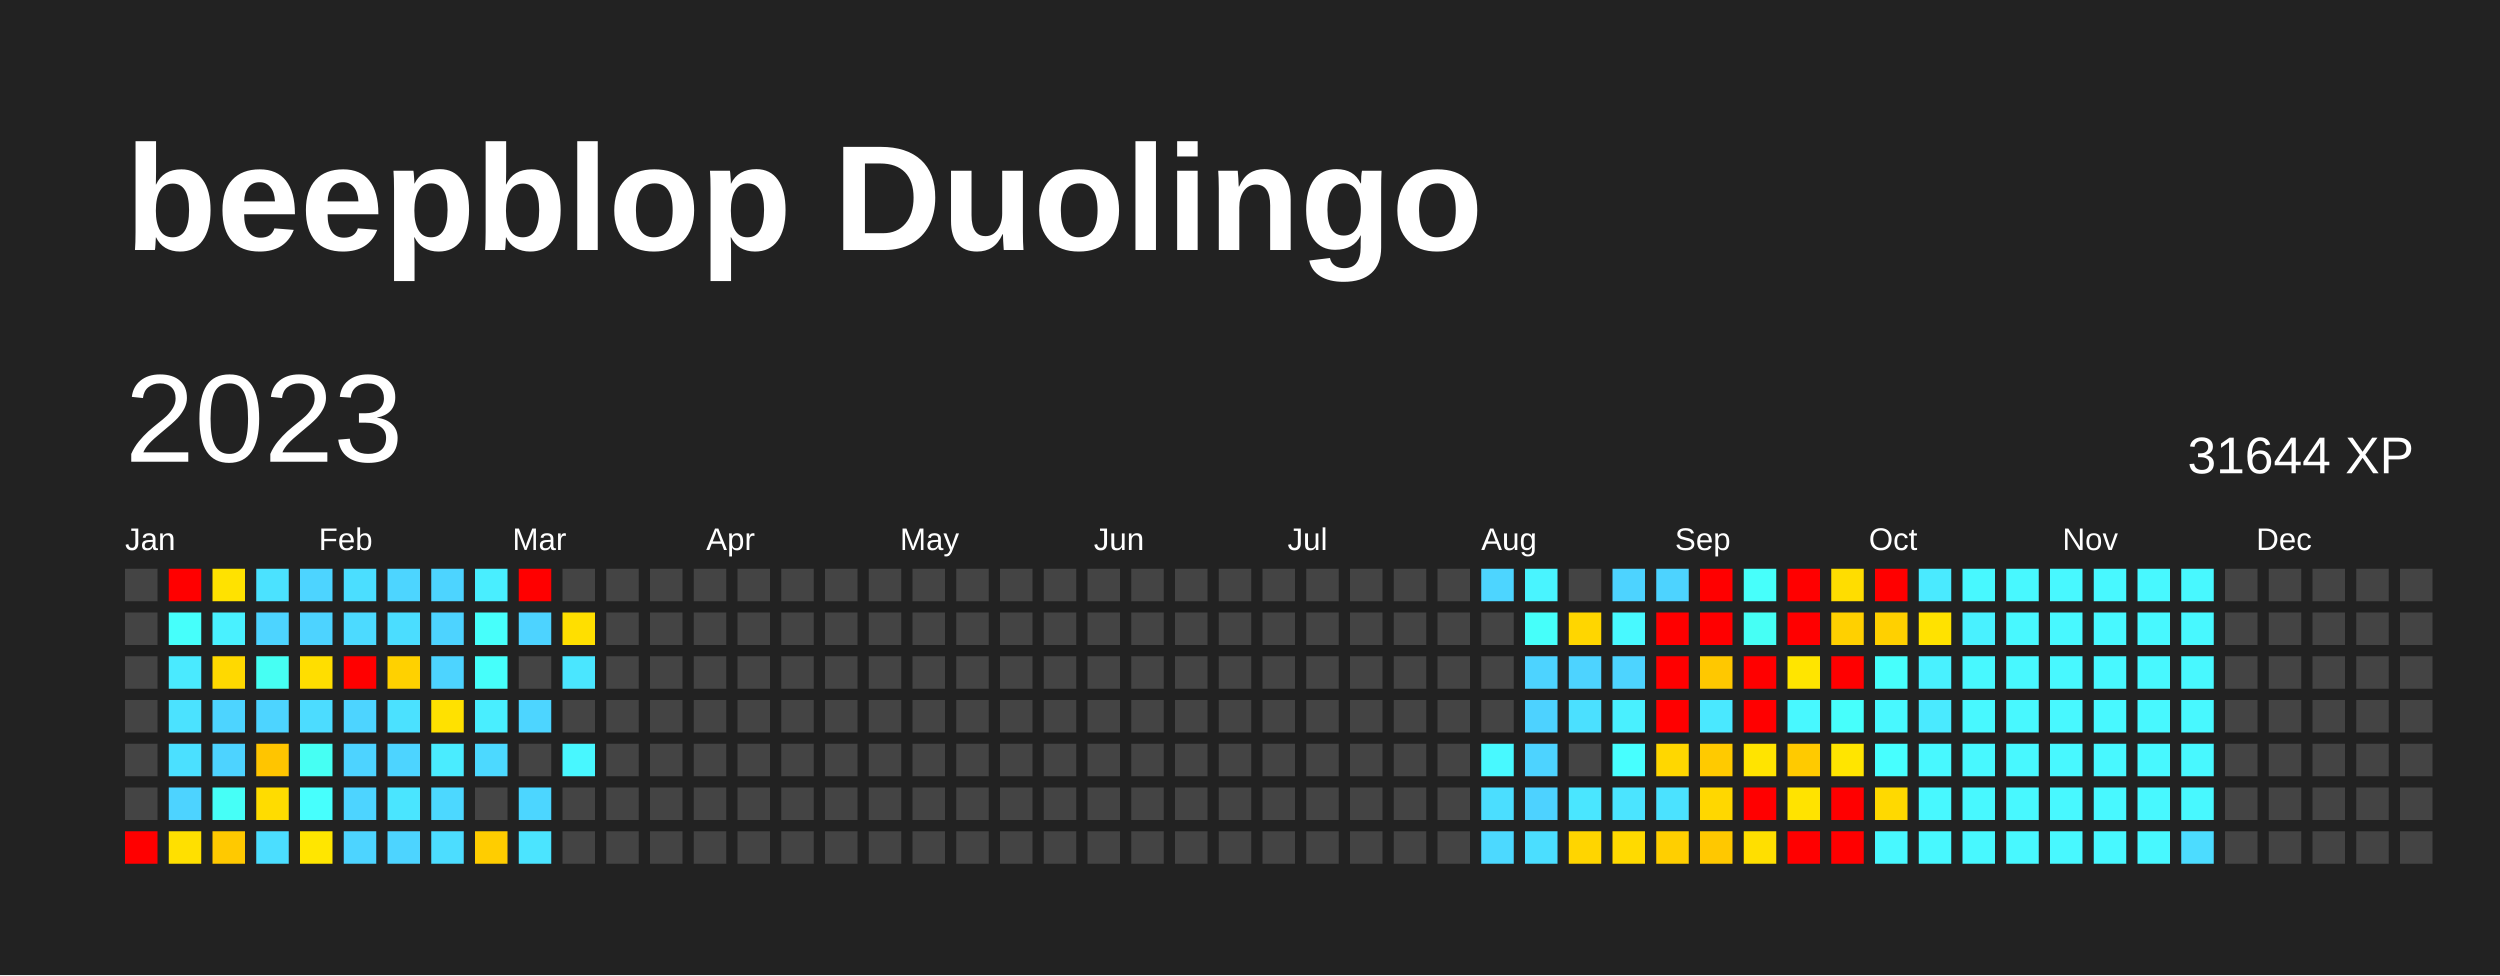
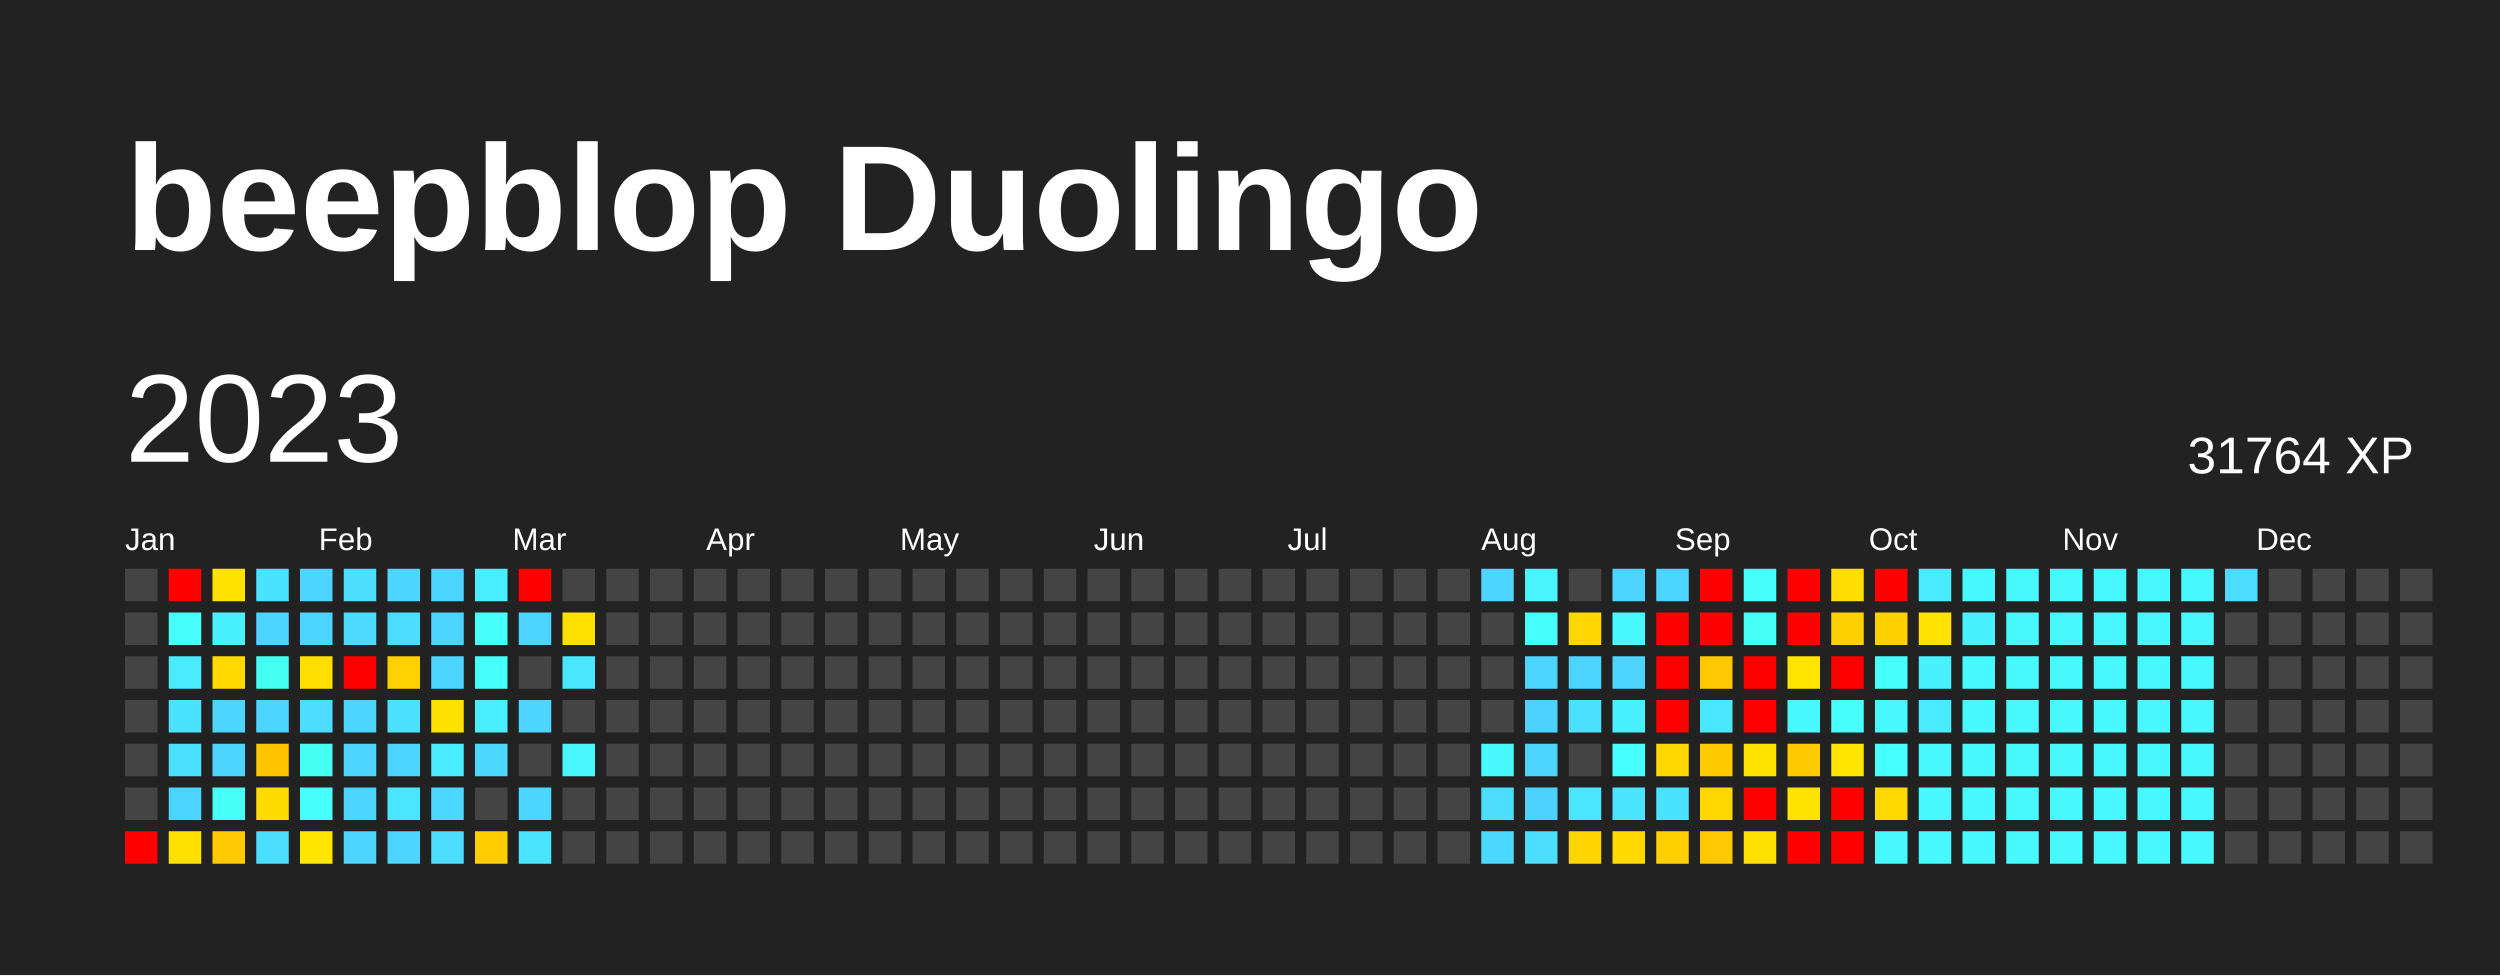
<svg xmlns="http://www.w3.org/2000/svg" baseProfile="full" height="78mm" version="1.1" viewBox="0,0,200,78" width="200mm">
  <defs />
  <rect fill="#222222" height="78" width="200" x="0" y="0" />
  <text fill="#FFFFFF" style="font-size:12px; font-family:Arial; font-weight:bold;" x="10" y="20">beepblop Duolingo</text>
  <text dominant-baseline="hanging" fill="#FFFFFF" style="font-size:10.0px; font-family:Arial;" x="10" y="30">2023</text>
-   <text dominant-baseline="hanging" fill="#FFFFFF" style="font-size:4.125px; font-family:Arial;" x="175" y="35">31644 XP</text>
+   <text dominant-baseline="hanging" fill="#FFFFFF" style="font-size:4.125px; font-family:Arial;" x="175" y="35">31764 XP</text>
  <text fill="#FFFFFF" style="font-size:2.5px; font-family:Arial" x="10.0" y="44">Jan</text>
  <text fill="#FFFFFF" style="font-size:2.5px; font-family:Arial" x="25.5" y="44">Feb</text>
  <text fill="#FFFFFF" style="font-size:2.5px; font-family:Arial" x="41.0" y="44">Mar</text>
  <text fill="#FFFFFF" style="font-size:2.5px; font-family:Arial" x="56.5" y="44">Apr</text>
  <text fill="#FFFFFF" style="font-size:2.5px; font-family:Arial" x="72.0" y="44">May</text>
  <text fill="#FFFFFF" style="font-size:2.5px; font-family:Arial" x="87.5" y="44">Jun</text>
  <text fill="#FFFFFF" style="font-size:2.5px; font-family:Arial" x="103.0" y="44">Jul</text>
  <text fill="#FFFFFF" style="font-size:2.5px; font-family:Arial" x="118.5" y="44">Aug</text>
  <text fill="#FFFFFF" style="font-size:2.5px; font-family:Arial" x="134.0" y="44">Sep</text>
  <text fill="#FFFFFF" style="font-size:2.5px; font-family:Arial" x="149.5" y="44">Oct</text>
  <text fill="#FFFFFF" style="font-size:2.5px; font-family:Arial" x="165.0" y="44">Nov</text>
  <text fill="#FFFFFF" style="font-size:2.5px; font-family:Arial" x="180.5" y="44">Dec</text>
  <rect fill="#444444" height="2.6" width="2.6" x="10.0" y="45.5" />
  <rect fill="#444444" height="2.6" width="2.6" x="10.0" y="49.0" />
  <rect fill="#444444" height="2.6" width="2.6" x="10.0" y="52.5" />
  <rect fill="#444444" height="2.6" width="2.6" x="10.0" y="56.0" />
  <rect fill="#444444" height="2.6" width="2.6" x="10.0" y="59.5" />
  <rect fill="#444444" height="2.6" width="2.6" x="10.0" y="63.0" />
  <rect fill="red" height="2.6" width="2.6" x="10.0" y="66.5" />
  <rect fill="red" height="2.6" width="2.6" x="13.5" y="45.5" />
  <rect fill="#46fffb" height="2.6" width="2.6" x="13.5" y="49.0" />
  <rect fill="#4aeaff" height="2.6" width="2.6" x="13.5" y="52.5" />
  <rect fill="#4be2ff" height="2.6" width="2.6" x="13.5" y="56.0" />
  <rect fill="#4be0ff" height="2.6" width="2.6" x="13.5" y="59.5" />
  <rect fill="#4dd3ff" height="2.6" width="2.6" x="13.5" y="63.0" />
  <rect fill="#ffe000" height="2.6" width="2.6" x="13.5" y="66.5" />
  <rect fill="#ffe200" height="2.6" width="2.6" x="17.0" y="45.5" />
  <rect fill="#49f1ff" height="2.6" width="2.6" x="17.0" y="49.0" />
  <rect fill="#ffd900" height="2.6" width="2.6" x="17.0" y="52.5" />
  <rect fill="#4dd4ff" height="2.6" width="2.6" x="17.0" y="56.0" />
  <rect fill="#4dd3ff" height="2.6" width="2.6" x="17.0" y="59.5" />
  <rect fill="#46fff7" height="2.6" width="2.6" x="17.0" y="63.0" />
  <rect fill="#ffc900" height="2.6" width="2.6" x="17.0" y="66.5" />
  <rect fill="#4be2ff" height="2.6" width="2.6" x="20.5" y="45.5" />
  <rect fill="#4dd4ff" height="2.6" width="2.6" x="20.5" y="49.0" />
  <rect fill="#46fff3" height="2.6" width="2.6" x="20.5" y="52.5" />
  <rect fill="#4dd4ff" height="2.6" width="2.6" x="20.5" y="56.0" />
  <rect fill="#ffc500" height="2.6" width="2.6" x="20.5" y="59.5" />
  <rect fill="#ffdc00" height="2.6" width="2.6" x="20.5" y="63.0" />
  <rect fill="#4bdeff" height="2.6" width="2.6" x="20.5" y="66.5" />
  <rect fill="#4dd4ff" height="2.6" width="2.6" x="24.0" y="45.5" />
  <rect fill="#4dd3ff" height="2.6" width="2.6" x="24.0" y="49.0" />
  <rect fill="#ffde00" height="2.6" width="2.6" x="24.0" y="52.5" />
  <rect fill="#4cdcff" height="2.6" width="2.6" x="24.0" y="56.0" />
  <rect fill="#46fff3" height="2.6" width="2.6" x="24.0" y="59.5" />
  <rect fill="#47fffd" height="2.6" width="2.6" x="24.0" y="63.0" />
  <rect fill="#ffe600" height="2.6" width="2.6" x="24.0" y="66.5" />
  <rect fill="#4bdeff" height="2.6" width="2.6" x="27.5" y="45.5" />
  <rect fill="#4cdaff" height="2.6" width="2.6" x="27.5" y="49.0" />
  <rect fill="red" height="2.6" width="2.6" x="27.5" y="52.5" />
  <rect fill="#4dd4ff" height="2.6" width="2.6" x="27.5" y="56.0" />
  <rect fill="#4dd3ff" height="2.6" width="2.6" x="27.5" y="59.5" />
  <rect fill="#4dd4ff" height="2.6" width="2.6" x="27.5" y="63.0" />
  <rect fill="#4dd4ff" height="2.6" width="2.6" x="27.5" y="66.5" />
  <rect fill="#4dd5ff" height="2.6" width="2.6" x="31.0" y="45.5" />
  <rect fill="#4bddff" height="2.6" width="2.6" x="31.0" y="49.0" />
  <rect fill="#ffd100" height="2.6" width="2.6" x="31.0" y="52.5" />
  <rect fill="#4be1ff" height="2.6" width="2.6" x="31.0" y="56.0" />
  <rect fill="#4dd4ff" height="2.6" width="2.6" x="31.0" y="59.5" />
  <rect fill="#4ae5ff" height="2.6" width="2.6" x="31.0" y="63.0" />
  <rect fill="#4dd4ff" height="2.6" width="2.6" x="31.0" y="66.5" />
  <rect fill="#4dd4ff" height="2.6" width="2.6" x="34.5" y="45.5" />
  <rect fill="#4dd3ff" height="2.6" width="2.6" x="34.5" y="49.0" />
  <rect fill="#4dd4ff" height="2.6" width="2.6" x="34.5" y="52.5" />
  <rect fill="#ffe100" height="2.6" width="2.6" x="34.5" y="56.0" />
  <rect fill="#4aecff" height="2.6" width="2.6" x="34.5" y="59.5" />
  <rect fill="#4cd8ff" height="2.6" width="2.6" x="34.5" y="63.0" />
  <rect fill="#4cddff" height="2.6" width="2.6" x="34.5" y="66.5" />
  <rect fill="#49eeff" height="2.6" width="2.6" x="38.0" y="45.5" />
  <rect fill="#47fffb" height="2.6" width="2.6" x="38.0" y="49.0" />
  <rect fill="#46fffb" height="2.6" width="2.6" x="38.0" y="52.5" />
  <rect fill="#49eeff" height="2.6" width="2.6" x="38.0" y="56.0" />
  <rect fill="#4cd9ff" height="2.6" width="2.6" x="38.0" y="59.5" />
  <rect fill="#444444" height="2.6" width="2.6" x="38.0" y="63.0" />
  <rect fill="#ffcd00" height="2.6" width="2.6" x="38.0" y="66.5" />
  <rect fill="red" height="2.6" width="2.6" x="41.5" y="45.5" />
  <rect fill="#4dd3ff" height="2.6" width="2.6" x="41.5" y="49.0" />
  <rect fill="#444444" height="2.6" width="2.6" x="41.5" y="52.5" />
  <rect fill="#4dd5ff" height="2.6" width="2.6" x="41.5" y="56.0" />
  <rect fill="#444444" height="2.6" width="2.6" x="41.5" y="59.5" />
  <rect fill="#4cd6ff" height="2.6" width="2.6" x="41.5" y="63.0" />
  <rect fill="#4be4ff" height="2.6" width="2.6" x="41.5" y="66.5" />
  <rect fill="#444444" height="2.6" width="2.6" x="45.0" y="45.5" />
  <rect fill="#ffdf00" height="2.6" width="2.6" x="45.0" y="49.0" />
  <rect fill="#4ae6ff" height="2.6" width="2.6" x="45.0" y="52.5" />
  <rect fill="#444444" height="2.6" width="2.6" x="45.0" y="56.0" />
  <rect fill="#48f7ff" height="2.6" width="2.6" x="45.0" y="59.5" />
  <rect fill="#444444" height="2.6" width="2.6" x="45.0" y="63.0" />
  <rect fill="#444444" height="2.6" width="2.6" x="45.0" y="66.5" />
  <rect fill="#444444" height="2.6" width="2.6" x="48.5" y="45.5" />
  <rect fill="#444444" height="2.6" width="2.6" x="48.5" y="49.0" />
  <rect fill="#444444" height="2.6" width="2.6" x="48.5" y="52.5" />
  <rect fill="#444444" height="2.6" width="2.6" x="48.5" y="56.0" />
  <rect fill="#444444" height="2.6" width="2.6" x="48.5" y="59.5" />
  <rect fill="#444444" height="2.6" width="2.6" x="48.5" y="63.0" />
  <rect fill="#444444" height="2.6" width="2.6" x="48.5" y="66.5" />
  <rect fill="#444444" height="2.6" width="2.6" x="52.0" y="45.5" />
  <rect fill="#444444" height="2.6" width="2.6" x="52.0" y="49.0" />
  <rect fill="#444444" height="2.6" width="2.6" x="52.0" y="52.5" />
  <rect fill="#444444" height="2.6" width="2.6" x="52.0" y="56.0" />
  <rect fill="#444444" height="2.6" width="2.6" x="52.0" y="59.5" />
  <rect fill="#444444" height="2.6" width="2.6" x="52.0" y="63.0" />
  <rect fill="#444444" height="2.6" width="2.6" x="52.0" y="66.5" />
  <rect fill="#444444" height="2.6" width="2.6" x="55.5" y="45.5" />
  <rect fill="#444444" height="2.6" width="2.6" x="55.5" y="49.0" />
  <rect fill="#444444" height="2.6" width="2.6" x="55.5" y="52.5" />
  <rect fill="#444444" height="2.6" width="2.6" x="55.5" y="56.0" />
  <rect fill="#444444" height="2.6" width="2.6" x="55.5" y="59.5" />
  <rect fill="#444444" height="2.6" width="2.6" x="55.5" y="63.0" />
  <rect fill="#444444" height="2.6" width="2.6" x="55.5" y="66.5" />
  <rect fill="#444444" height="2.6" width="2.6" x="59.0" y="45.5" />
  <rect fill="#444444" height="2.6" width="2.6" x="59.0" y="49.0" />
  <rect fill="#444444" height="2.6" width="2.6" x="59.0" y="52.5" />
  <rect fill="#444444" height="2.6" width="2.6" x="59.0" y="56.0" />
  <rect fill="#444444" height="2.6" width="2.6" x="59.0" y="59.5" />
  <rect fill="#444444" height="2.6" width="2.6" x="59.0" y="63.0" />
  <rect fill="#444444" height="2.6" width="2.6" x="59.0" y="66.5" />
  <rect fill="#444444" height="2.6" width="2.6" x="62.5" y="45.5" />
  <rect fill="#444444" height="2.6" width="2.6" x="62.5" y="49.0" />
  <rect fill="#444444" height="2.6" width="2.6" x="62.5" y="52.5" />
  <rect fill="#444444" height="2.6" width="2.6" x="62.5" y="56.0" />
  <rect fill="#444444" height="2.6" width="2.6" x="62.5" y="59.5" />
  <rect fill="#444444" height="2.6" width="2.6" x="62.5" y="63.0" />
  <rect fill="#444444" height="2.6" width="2.6" x="62.5" y="66.5" />
  <rect fill="#444444" height="2.6" width="2.6" x="66.0" y="45.5" />
  <rect fill="#444444" height="2.6" width="2.6" x="66.0" y="49.0" />
  <rect fill="#444444" height="2.6" width="2.6" x="66.0" y="52.5" />
  <rect fill="#444444" height="2.6" width="2.6" x="66.0" y="56.0" />
  <rect fill="#444444" height="2.6" width="2.6" x="66.0" y="59.5" />
  <rect fill="#444444" height="2.6" width="2.6" x="66.0" y="63.0" />
  <rect fill="#444444" height="2.6" width="2.6" x="66.0" y="66.5" />
  <rect fill="#444444" height="2.6" width="2.6" x="69.5" y="45.5" />
  <rect fill="#444444" height="2.6" width="2.6" x="69.5" y="49.0" />
  <rect fill="#444444" height="2.6" width="2.6" x="69.5" y="52.5" />
  <rect fill="#444444" height="2.6" width="2.6" x="69.5" y="56.0" />
  <rect fill="#444444" height="2.6" width="2.6" x="69.5" y="59.5" />
  <rect fill="#444444" height="2.6" width="2.6" x="69.5" y="63.0" />
  <rect fill="#444444" height="2.6" width="2.6" x="69.5" y="66.5" />
  <rect fill="#444444" height="2.6" width="2.6" x="73.0" y="45.5" />
  <rect fill="#444444" height="2.6" width="2.6" x="73.0" y="49.0" />
  <rect fill="#444444" height="2.6" width="2.6" x="73.0" y="52.5" />
  <rect fill="#444444" height="2.6" width="2.6" x="73.0" y="56.0" />
  <rect fill="#444444" height="2.6" width="2.6" x="73.0" y="59.5" />
  <rect fill="#444444" height="2.6" width="2.6" x="73.0" y="63.0" />
  <rect fill="#444444" height="2.6" width="2.6" x="73.0" y="66.5" />
  <rect fill="#444444" height="2.6" width="2.6" x="76.5" y="45.5" />
  <rect fill="#444444" height="2.6" width="2.6" x="76.5" y="49.0" />
  <rect fill="#444444" height="2.6" width="2.6" x="76.5" y="52.5" />
  <rect fill="#444444" height="2.6" width="2.6" x="76.5" y="56.0" />
  <rect fill="#444444" height="2.6" width="2.6" x="76.5" y="59.5" />
  <rect fill="#444444" height="2.6" width="2.6" x="76.5" y="63.0" />
  <rect fill="#444444" height="2.6" width="2.6" x="76.5" y="66.5" />
  <rect fill="#444444" height="2.6" width="2.6" x="80.0" y="45.5" />
  <rect fill="#444444" height="2.6" width="2.6" x="80.0" y="49.0" />
  <rect fill="#444444" height="2.6" width="2.6" x="80.0" y="52.5" />
  <rect fill="#444444" height="2.6" width="2.6" x="80.0" y="56.0" />
  <rect fill="#444444" height="2.6" width="2.6" x="80.0" y="59.5" />
  <rect fill="#444444" height="2.6" width="2.6" x="80.0" y="63.0" />
  <rect fill="#444444" height="2.6" width="2.6" x="80.0" y="66.5" />
  <rect fill="#444444" height="2.6" width="2.6" x="83.5" y="45.5" />
  <rect fill="#444444" height="2.6" width="2.6" x="83.5" y="49.0" />
  <rect fill="#444444" height="2.6" width="2.6" x="83.5" y="52.5" />
  <rect fill="#444444" height="2.6" width="2.6" x="83.5" y="56.0" />
  <rect fill="#444444" height="2.6" width="2.6" x="83.5" y="59.5" />
  <rect fill="#444444" height="2.6" width="2.6" x="83.5" y="63.0" />
  <rect fill="#444444" height="2.6" width="2.6" x="83.5" y="66.5" />
  <rect fill="#444444" height="2.6" width="2.6" x="87.0" y="45.5" />
  <rect fill="#444444" height="2.6" width="2.6" x="87.0" y="49.0" />
  <rect fill="#444444" height="2.6" width="2.6" x="87.0" y="52.5" />
  <rect fill="#444444" height="2.6" width="2.6" x="87.0" y="56.0" />
  <rect fill="#444444" height="2.6" width="2.6" x="87.0" y="59.5" />
  <rect fill="#444444" height="2.6" width="2.6" x="87.0" y="63.0" />
  <rect fill="#444444" height="2.6" width="2.6" x="87.0" y="66.5" />
  <rect fill="#444444" height="2.6" width="2.6" x="90.5" y="45.5" />
  <rect fill="#444444" height="2.6" width="2.6" x="90.5" y="49.0" />
  <rect fill="#444444" height="2.6" width="2.6" x="90.5" y="52.5" />
  <rect fill="#444444" height="2.6" width="2.6" x="90.5" y="56.0" />
  <rect fill="#444444" height="2.6" width="2.6" x="90.5" y="59.5" />
  <rect fill="#444444" height="2.6" width="2.6" x="90.5" y="63.0" />
  <rect fill="#444444" height="2.6" width="2.6" x="90.5" y="66.5" />
  <rect fill="#444444" height="2.6" width="2.6" x="94.0" y="45.5" />
  <rect fill="#444444" height="2.6" width="2.6" x="94.0" y="49.0" />
  <rect fill="#444444" height="2.6" width="2.6" x="94.0" y="52.5" />
  <rect fill="#444444" height="2.6" width="2.6" x="94.0" y="56.0" />
  <rect fill="#444444" height="2.6" width="2.6" x="94.0" y="59.5" />
  <rect fill="#444444" height="2.6" width="2.6" x="94.0" y="63.0" />
  <rect fill="#444444" height="2.6" width="2.6" x="94.0" y="66.5" />
  <rect fill="#444444" height="2.6" width="2.6" x="97.5" y="45.5" />
  <rect fill="#444444" height="2.6" width="2.6" x="97.5" y="49.0" />
  <rect fill="#444444" height="2.6" width="2.6" x="97.5" y="52.5" />
  <rect fill="#444444" height="2.6" width="2.6" x="97.5" y="56.0" />
  <rect fill="#444444" height="2.6" width="2.6" x="97.5" y="59.5" />
  <rect fill="#444444" height="2.6" width="2.6" x="97.5" y="63.0" />
  <rect fill="#444444" height="2.6" width="2.6" x="97.5" y="66.5" />
  <rect fill="#444444" height="2.6" width="2.6" x="101.0" y="45.5" />
  <rect fill="#444444" height="2.6" width="2.6" x="101.0" y="49.0" />
  <rect fill="#444444" height="2.6" width="2.6" x="101.0" y="52.5" />
  <rect fill="#444444" height="2.6" width="2.6" x="101.0" y="56.0" />
  <rect fill="#444444" height="2.6" width="2.6" x="101.0" y="59.5" />
  <rect fill="#444444" height="2.6" width="2.6" x="101.0" y="63.0" />
  <rect fill="#444444" height="2.6" width="2.6" x="101.0" y="66.5" />
  <rect fill="#444444" height="2.6" width="2.6" x="104.5" y="45.5" />
  <rect fill="#444444" height="2.6" width="2.6" x="104.5" y="49.0" />
  <rect fill="#444444" height="2.6" width="2.6" x="104.5" y="52.5" />
  <rect fill="#444444" height="2.6" width="2.6" x="104.5" y="56.0" />
  <rect fill="#444444" height="2.6" width="2.6" x="104.5" y="59.5" />
  <rect fill="#444444" height="2.6" width="2.6" x="104.5" y="63.0" />
  <rect fill="#444444" height="2.6" width="2.6" x="104.5" y="66.5" />
  <rect fill="#444444" height="2.6" width="2.6" x="108.0" y="45.5" />
  <rect fill="#444444" height="2.6" width="2.6" x="108.0" y="49.0" />
  <rect fill="#444444" height="2.6" width="2.6" x="108.0" y="52.5" />
  <rect fill="#444444" height="2.6" width="2.6" x="108.0" y="56.0" />
  <rect fill="#444444" height="2.6" width="2.6" x="108.0" y="59.5" />
  <rect fill="#444444" height="2.6" width="2.6" x="108.0" y="63.0" />
  <rect fill="#444444" height="2.6" width="2.6" x="108.0" y="66.5" />
  <rect fill="#444444" height="2.6" width="2.6" x="111.5" y="45.5" />
  <rect fill="#444444" height="2.6" width="2.6" x="111.5" y="49.0" />
  <rect fill="#444444" height="2.6" width="2.6" x="111.5" y="52.5" />
  <rect fill="#444444" height="2.6" width="2.6" x="111.5" y="56.0" />
  <rect fill="#444444" height="2.6" width="2.6" x="111.5" y="59.5" />
  <rect fill="#444444" height="2.6" width="2.6" x="111.5" y="63.0" />
  <rect fill="#444444" height="2.6" width="2.6" x="111.5" y="66.5" />
  <rect fill="#444444" height="2.6" width="2.6" x="115.0" y="45.5" />
  <rect fill="#444444" height="2.6" width="2.6" x="115.0" y="49.0" />
  <rect fill="#444444" height="2.6" width="2.6" x="115.0" y="52.5" />
  <rect fill="#444444" height="2.6" width="2.6" x="115.0" y="56.0" />
  <rect fill="#444444" height="2.6" width="2.6" x="115.0" y="59.5" />
  <rect fill="#444444" height="2.6" width="2.6" x="115.0" y="63.0" />
  <rect fill="#444444" height="2.6" width="2.6" x="115.0" y="66.5" />
  <rect fill="#4dd5ff" height="2.6" width="2.6" x="118.5" y="45.5" />
  <rect fill="#444444" height="2.6" width="2.6" x="118.5" y="49.0" />
  <rect fill="#444444" height="2.6" width="2.6" x="118.5" y="52.5" />
  <rect fill="#444444" height="2.6" width="2.6" x="118.5" y="56.0" />
  <rect fill="#48f9ff" height="2.6" width="2.6" x="118.5" y="59.5" />
  <rect fill="#4bdeff" height="2.6" width="2.6" x="118.5" y="63.0" />
  <rect fill="#4cd9ff" height="2.6" width="2.6" x="118.5" y="66.5" />
  <rect fill="#49f4ff" height="2.6" width="2.6" x="122.0" y="45.5" />
  <rect fill="#46fffa" height="2.6" width="2.6" x="122.0" y="49.0" />
  <rect fill="#4dd3ff" height="2.6" width="2.6" x="122.0" y="52.5" />
  <rect fill="#4dd2ff" height="2.6" width="2.6" x="122.0" y="56.0" />
  <rect fill="#4dd3ff" height="2.6" width="2.6" x="122.0" y="59.5" />
  <rect fill="#4dd2ff" height="2.6" width="2.6" x="122.0" y="63.0" />
  <rect fill="#4bdeff" height="2.6" width="2.6" x="122.0" y="66.5" />
  <rect fill="#444444" height="2.6" width="2.6" x="125.5" y="45.5" />
  <rect fill="#ffd600" height="2.6" width="2.6" x="125.5" y="49.0" />
  <rect fill="#4dd3ff" height="2.6" width="2.6" x="125.5" y="52.5" />
  <rect fill="#4be0ff" height="2.6" width="2.6" x="125.5" y="56.0" />
  <rect fill="#444444" height="2.6" width="2.6" x="125.5" y="59.5" />
  <rect fill="#4ae6ff" height="2.6" width="2.6" x="125.5" y="63.0" />
  <rect fill="#ffd500" height="2.6" width="2.6" x="125.5" y="66.5" />
  <rect fill="#4dd3ff" height="2.6" width="2.6" x="129.0" y="45.5" />
  <rect fill="#48f9ff" height="2.6" width="2.6" x="129.0" y="49.0" />
  <rect fill="#4dd4ff" height="2.6" width="2.6" x="129.0" y="52.5" />
  <rect fill="#49f0ff" height="2.6" width="2.6" x="129.0" y="56.0" />
  <rect fill="#47ffff" height="2.6" width="2.6" x="129.0" y="59.5" />
  <rect fill="#4be4ff" height="2.6" width="2.6" x="129.0" y="63.0" />
  <rect fill="#ffda00" height="2.6" width="2.6" x="129.0" y="66.5" />
  <rect fill="#4dd3ff" height="2.6" width="2.6" x="132.5" y="45.5" />
  <rect fill="red" height="2.6" width="2.6" x="132.5" y="49.0" />
  <rect fill="red" height="2.6" width="2.6" x="132.5" y="52.5" />
  <rect fill="red" height="2.6" width="2.6" x="132.5" y="56.0" />
  <rect fill="#ffd700" height="2.6" width="2.6" x="132.5" y="59.5" />
  <rect fill="#4be2ff" height="2.6" width="2.6" x="132.5" y="63.0" />
  <rect fill="#ffcf00" height="2.6" width="2.6" x="132.5" y="66.5" />
  <rect fill="red" height="2.6" width="2.6" x="136.0" y="45.5" />
  <rect fill="red" height="2.6" width="2.6" x="136.0" y="49.0" />
  <rect fill="#ffc800" height="2.6" width="2.6" x="136.0" y="52.5" />
  <rect fill="#4ae8ff" height="2.6" width="2.6" x="136.0" y="56.0" />
  <rect fill="#ffca00" height="2.6" width="2.6" x="136.0" y="59.5" />
  <rect fill="#ffd700" height="2.6" width="2.6" x="136.0" y="63.0" />
  <rect fill="#ffc800" height="2.6" width="2.6" x="136.0" y="66.5" />
  <rect fill="#47fffb" height="2.6" width="2.6" x="139.5" y="45.5" />
  <rect fill="#46fff5" height="2.6" width="2.6" x="139.5" y="49.0" />
  <rect fill="red" height="2.6" width="2.6" x="139.5" y="52.5" />
  <rect fill="red" height="2.6" width="2.6" x="139.5" y="56.0" />
  <rect fill="#ffe400" height="2.6" width="2.6" x="139.5" y="59.5" />
  <rect fill="red" height="2.6" width="2.6" x="139.5" y="63.0" />
  <rect fill="#ffdf00" height="2.6" width="2.6" x="139.5" y="66.5" />
  <rect fill="red" height="2.6" width="2.6" x="143.0" y="45.5" />
  <rect fill="red" height="2.6" width="2.6" x="143.0" y="49.0" />
  <rect fill="#ffe500" height="2.6" width="2.6" x="143.0" y="52.5" />
  <rect fill="#48f8ff" height="2.6" width="2.6" x="143.0" y="56.0" />
  <rect fill="#ffca00" height="2.6" width="2.6" x="143.0" y="59.5" />
  <rect fill="#ffe300" height="2.6" width="2.6" x="143.0" y="63.0" />
  <rect fill="red" height="2.6" width="2.6" x="143.0" y="66.5" />
  <rect fill="#ffdd00" height="2.6" width="2.6" x="146.5" y="45.5" />
  <rect fill="#ffd000" height="2.6" width="2.6" x="146.5" y="49.0" />
  <rect fill="red" height="2.6" width="2.6" x="146.5" y="52.5" />
  <rect fill="#47fffc" height="2.6" width="2.6" x="146.5" y="56.0" />
  <rect fill="#ffe500" height="2.6" width="2.6" x="146.5" y="59.5" />
  <rect fill="red" height="2.6" width="2.6" x="146.5" y="63.0" />
  <rect fill="red" height="2.6" width="2.6" x="146.5" y="66.5" />
  <rect fill="red" height="2.6" width="2.6" x="150.0" y="45.5" />
  <rect fill="#ffd000" height="2.6" width="2.6" x="150.0" y="49.0" />
  <rect fill="#47fffc" height="2.6" width="2.6" x="150.0" y="52.5" />
  <rect fill="#48f8ff" height="2.6" width="2.6" x="150.0" y="56.0" />
  <rect fill="#47ffff" height="2.6" width="2.6" x="150.0" y="59.5" />
  <rect fill="#ffd900" height="2.6" width="2.6" x="150.0" y="63.0" />
  <rect fill="#48f8ff" height="2.6" width="2.6" x="150.0" y="66.5" />
  <rect fill="#4aeaff" height="2.6" width="2.6" x="153.5" y="45.5" />
  <rect fill="#ffe200" height="2.6" width="2.6" x="153.5" y="49.0" />
  <rect fill="#49f1ff" height="2.6" width="2.6" x="153.5" y="52.5" />
  <rect fill="#4aeaff" height="2.6" width="2.6" x="153.5" y="56.0" />
  <rect fill="#48f8ff" height="2.6" width="2.6" x="153.5" y="59.5" />
  <rect fill="#48f8ff" height="2.6" width="2.6" x="153.5" y="63.0" />
  <rect fill="#48f8ff" height="2.6" width="2.6" x="153.5" y="66.5" />
  <rect fill="#48f8ff" height="2.6" width="2.6" x="157.0" y="45.5" />
  <rect fill="#49f1ff" height="2.6" width="2.6" x="157.0" y="49.0" />
  <rect fill="#48f8ff" height="2.6" width="2.6" x="157.0" y="52.5" />
  <rect fill="#48f8ff" height="2.6" width="2.6" x="157.0" y="56.0" />
  <rect fill="#48f8ff" height="2.6" width="2.6" x="157.0" y="59.5" />
  <rect fill="#48f8ff" height="2.6" width="2.6" x="157.0" y="63.0" />
  <rect fill="#48f8ff" height="2.6" width="2.6" x="157.0" y="66.5" />
  <rect fill="#48f8ff" height="2.6" width="2.6" x="160.5" y="45.5" />
  <rect fill="#48f8ff" height="2.6" width="2.6" x="160.5" y="49.0" />
  <rect fill="#48f8ff" height="2.6" width="2.6" x="160.5" y="52.5" />
  <rect fill="#48f8ff" height="2.6" width="2.6" x="160.5" y="56.0" />
  <rect fill="#48f8ff" height="2.6" width="2.6" x="160.5" y="59.5" />
  <rect fill="#48f8ff" height="2.6" width="2.6" x="160.5" y="63.0" />
  <rect fill="#48f8ff" height="2.6" width="2.6" x="160.5" y="66.5" />
  <rect fill="#48f8ff" height="2.6" width="2.6" x="164.0" y="45.5" />
  <rect fill="#48f8ff" height="2.6" width="2.6" x="164.0" y="49.0" />
  <rect fill="#48f8ff" height="2.6" width="2.6" x="164.0" y="52.5" />
  <rect fill="#48f8ff" height="2.6" width="2.6" x="164.0" y="56.0" />
  <rect fill="#48f8ff" height="2.6" width="2.6" x="164.0" y="59.5" />
  <rect fill="#48f8ff" height="2.6" width="2.6" x="164.0" y="63.0" />
  <rect fill="#48f8ff" height="2.6" width="2.6" x="164.0" y="66.5" />
  <rect fill="#48f8ff" height="2.6" width="2.6" x="167.5" y="45.5" />
  <rect fill="#48f8ff" height="2.6" width="2.6" x="167.5" y="49.0" />
  <rect fill="#48f8ff" height="2.6" width="2.6" x="167.5" y="52.5" />
  <rect fill="#48f8ff" height="2.6" width="2.6" x="167.5" y="56.0" />
  <rect fill="#48f8ff" height="2.6" width="2.6" x="167.5" y="59.5" />
  <rect fill="#48f8ff" height="2.6" width="2.6" x="167.5" y="63.0" />
  <rect fill="#48f8ff" height="2.6" width="2.6" x="167.5" y="66.5" />
  <rect fill="#48f8ff" height="2.6" width="2.6" x="171.0" y="45.5" />
  <rect fill="#48f8ff" height="2.6" width="2.6" x="171.0" y="49.0" />
  <rect fill="#48f8ff" height="2.6" width="2.6" x="171.0" y="52.5" />
  <rect fill="#48f8ff" height="2.6" width="2.6" x="171.0" y="56.0" />
  <rect fill="#48f8ff" height="2.6" width="2.6" x="171.0" y="59.5" />
  <rect fill="#48f8ff" height="2.6" width="2.6" x="171.0" y="63.0" />
  <rect fill="#48f8ff" height="2.6" width="2.6" x="171.0" y="66.5" />
  <rect fill="#48f8ff" height="2.6" width="2.6" x="174.5" y="45.5" />
  <rect fill="#48f8ff" height="2.6" width="2.6" x="174.5" y="49.0" />
  <rect fill="#48f8ff" height="2.6" width="2.6" x="174.5" y="52.5" />
  <rect fill="#48f8ff" height="2.6" width="2.6" x="174.5" y="56.0" />
  <rect fill="#48f8ff" height="2.6" width="2.6" x="174.5" y="59.5" />
  <rect fill="#48f8ff" height="2.6" width="2.6" x="174.5" y="63.0" />
-   <rect fill="#4cdcff" height="2.6" width="2.6" x="174.5" y="66.5" />
-   <rect fill="#444444" height="2.6" width="2.6" x="178.0" y="45.5" />
+   <rect fill="#48f8ff" height="2.6" width="2.6" x="174.5" y="66.5" />
+   <rect fill="#4cdcff" height="2.6" width="2.6" x="178.0" y="45.5" />
  <rect fill="#444444" height="2.6" width="2.6" x="178.0" y="49.0" />
  <rect fill="#444444" height="2.6" width="2.6" x="178.0" y="52.5" />
  <rect fill="#444444" height="2.6" width="2.6" x="178.0" y="56.0" />
  <rect fill="#444444" height="2.6" width="2.6" x="178.0" y="59.5" />
  <rect fill="#444444" height="2.6" width="2.6" x="178.0" y="63.0" />
  <rect fill="#444444" height="2.6" width="2.6" x="178.0" y="66.5" />
  <rect fill="#444444" height="2.6" width="2.6" x="181.5" y="45.5" />
  <rect fill="#444444" height="2.6" width="2.6" x="181.5" y="49.0" />
  <rect fill="#444444" height="2.6" width="2.6" x="181.5" y="52.5" />
  <rect fill="#444444" height="2.6" width="2.6" x="181.5" y="56.0" />
  <rect fill="#444444" height="2.6" width="2.6" x="181.5" y="59.5" />
  <rect fill="#444444" height="2.6" width="2.6" x="181.5" y="63.0" />
  <rect fill="#444444" height="2.6" width="2.6" x="181.5" y="66.5" />
  <rect fill="#444444" height="2.6" width="2.6" x="185.0" y="45.5" />
  <rect fill="#444444" height="2.6" width="2.6" x="185.0" y="49.0" />
  <rect fill="#444444" height="2.6" width="2.6" x="185.0" y="52.5" />
  <rect fill="#444444" height="2.6" width="2.6" x="185.0" y="56.0" />
  <rect fill="#444444" height="2.6" width="2.6" x="185.0" y="59.5" />
  <rect fill="#444444" height="2.6" width="2.6" x="185.0" y="63.0" />
  <rect fill="#444444" height="2.6" width="2.6" x="185.0" y="66.5" />
  <rect fill="#444444" height="2.6" width="2.6" x="188.5" y="45.5" />
  <rect fill="#444444" height="2.6" width="2.6" x="188.5" y="49.0" />
  <rect fill="#444444" height="2.6" width="2.6" x="188.5" y="52.5" />
  <rect fill="#444444" height="2.6" width="2.6" x="188.5" y="56.0" />
  <rect fill="#444444" height="2.6" width="2.6" x="188.5" y="59.5" />
  <rect fill="#444444" height="2.6" width="2.6" x="188.5" y="63.0" />
  <rect fill="#444444" height="2.6" width="2.6" x="188.5" y="66.5" />
  <rect fill="#444444" height="2.6" width="2.6" x="192.0" y="45.5" />
  <rect fill="#444444" height="2.6" width="2.6" x="192.0" y="49.0" />
  <rect fill="#444444" height="2.6" width="2.6" x="192.0" y="52.5" />
  <rect fill="#444444" height="2.6" width="2.6" x="192.0" y="56.0" />
  <rect fill="#444444" height="2.6" width="2.6" x="192.0" y="59.5" />
  <rect fill="#444444" height="2.6" width="2.6" x="192.0" y="63.0" />
  <rect fill="#444444" height="2.6" width="2.6" x="192.0" y="66.5" />
</svg>
